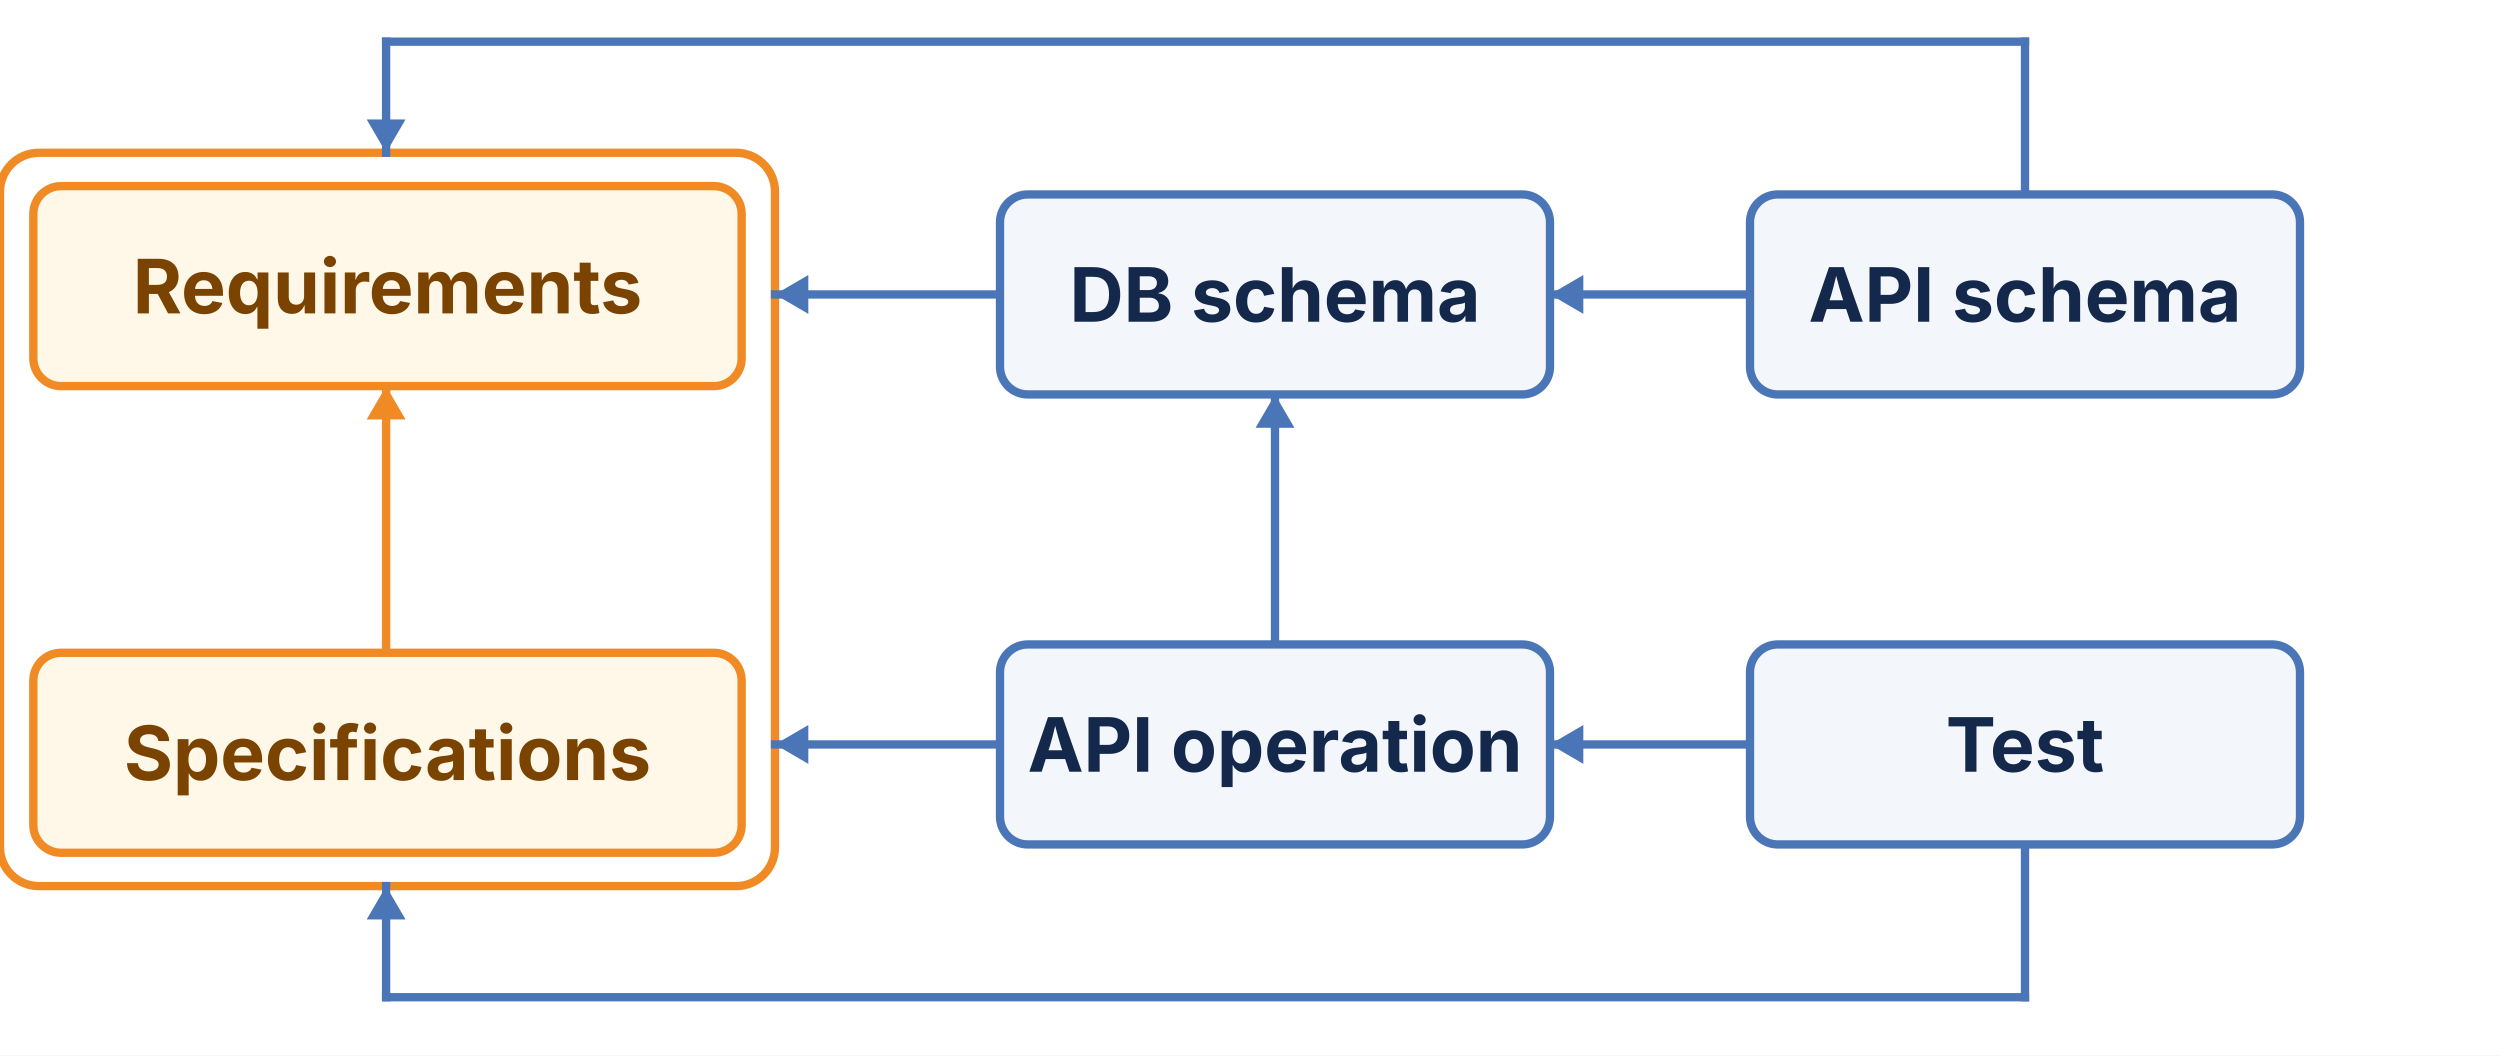
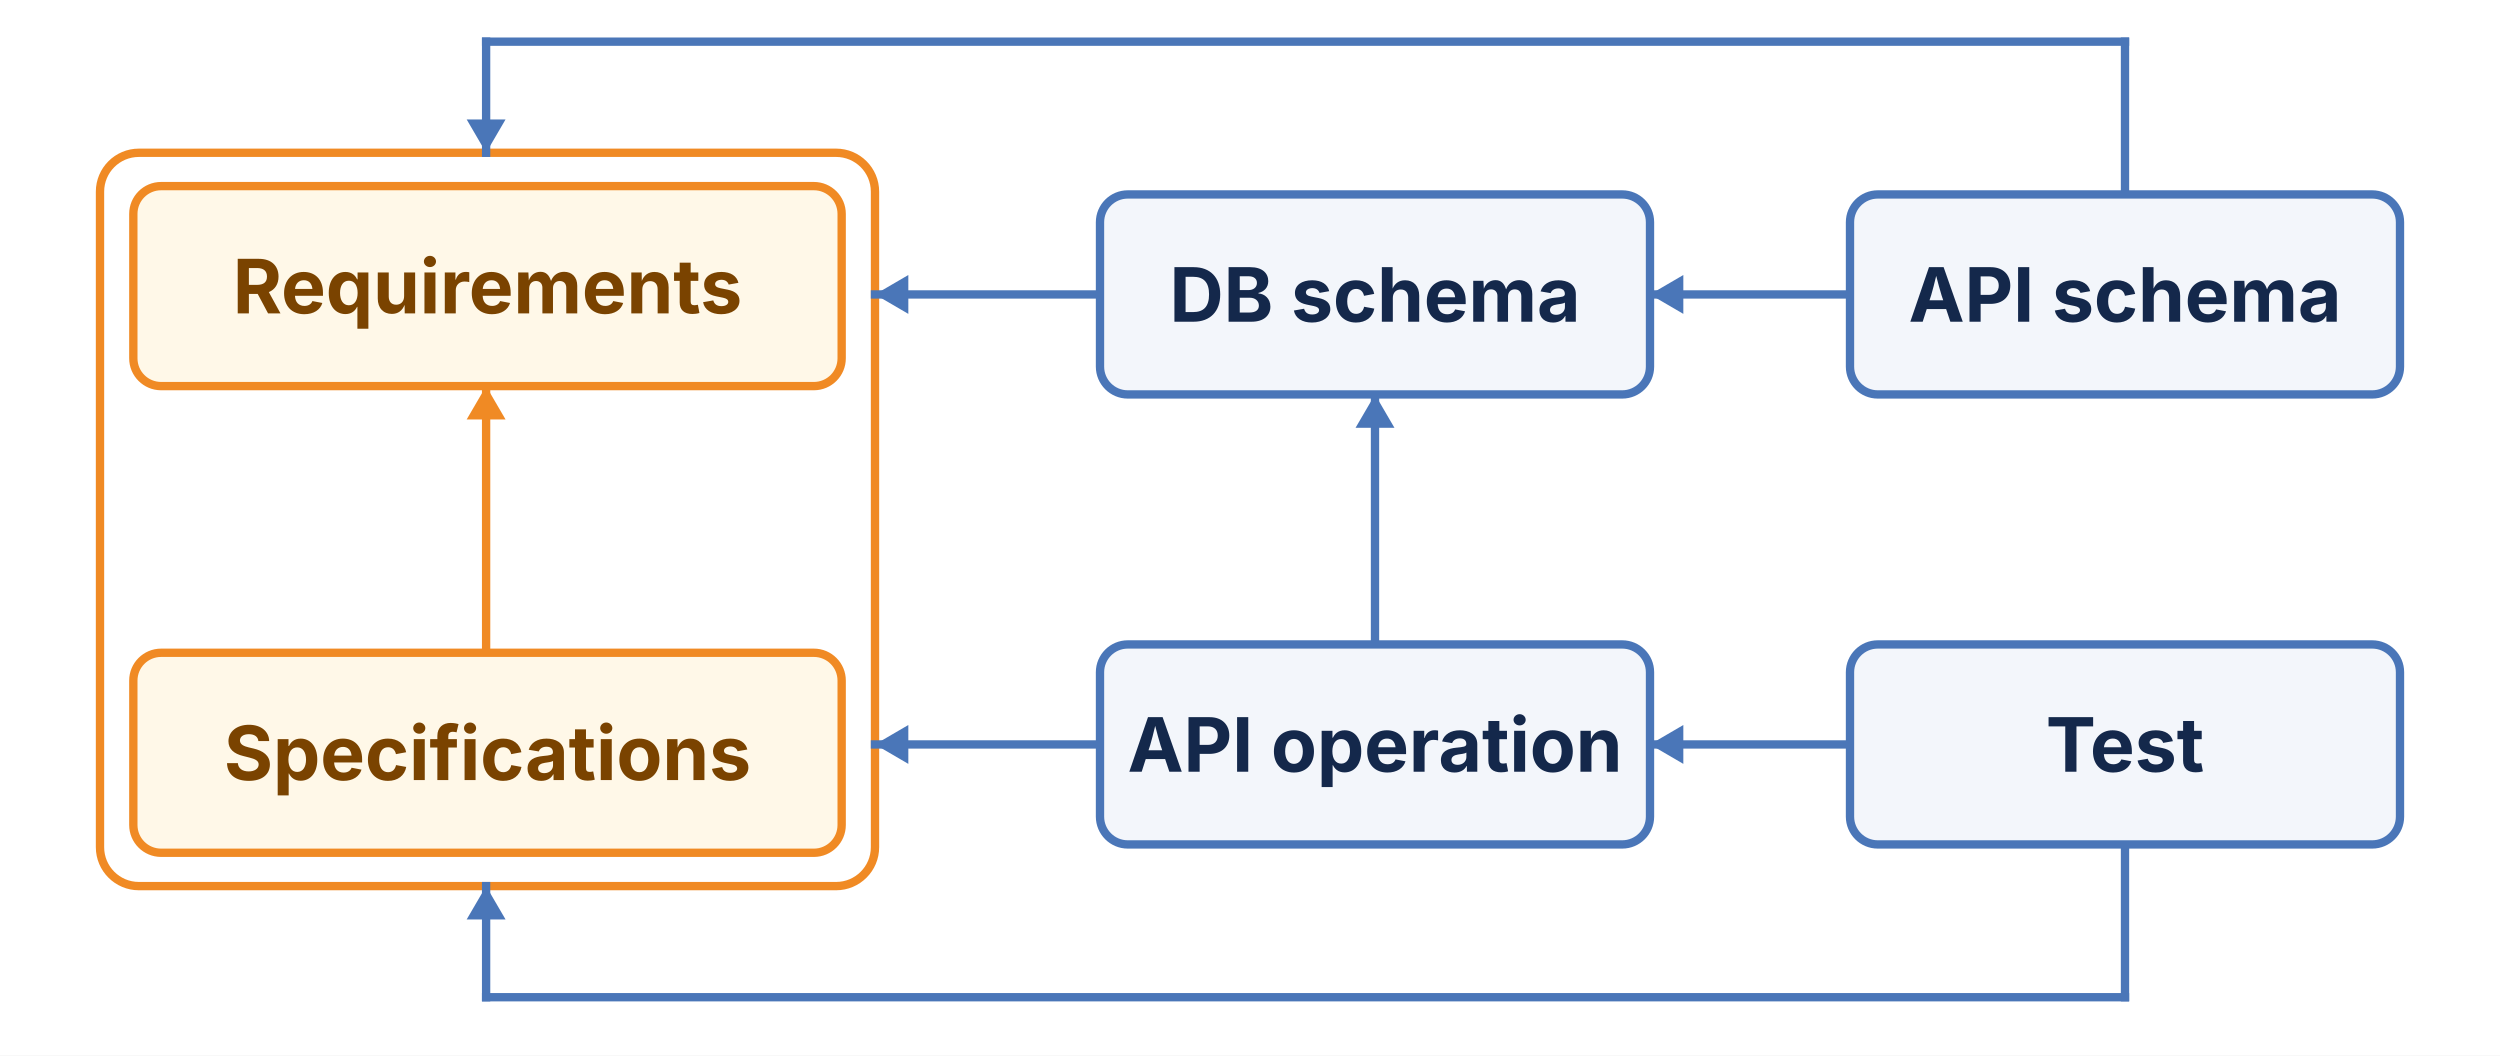
<svg xmlns="http://www.w3.org/2000/svg" viewBox="0 0 900 380" width="900" height="380" role="img" aria-label="Requirements and Specifications grounding DB schema, API operation, API schema and Test.">
  <rect x="0" y="0" width="900" height="380" fill="#ffffff" />
-   <rect x="0" y="55" width="279" height="264" rx="14" fill="none" stroke="#f08a24" stroke-width="3" />
-   <line x1="139" y1="235" x2="139" y2="139" stroke="#f08a24" stroke-width="3" stroke-linecap="square" />
-   <polygon points="139,139 132,151 146,151" fill="#f08a24" />
-   <line x1="360" y1="106" x2="279" y2="106" stroke="#4a76b8" stroke-width="3" stroke-linecap="square" />
-   <polygon points="279,106 291,99 291,113" fill="#4a76b8" />
-   <line x1="360" y1="268" x2="279" y2="268" stroke="#4a76b8" stroke-width="3" stroke-linecap="square" />
-   <polygon points="279,268 291,261 291,275" fill="#4a76b8" />
-   <line x1="459" y1="232" x2="459" y2="142" stroke="#4a76b8" stroke-width="3" stroke-linecap="square" />
-   <polygon points="459,142 452,154 466,154" fill="#4a76b8" />
-   <line x1="630" y1="106" x2="558" y2="106" stroke="#4a76b8" stroke-width="3" stroke-linecap="square" />
-   <polygon points="558,106 570,99 570,113" fill="#4a76b8" />
-   <line x1="630" y1="268" x2="558" y2="268" stroke="#4a76b8" stroke-width="3" stroke-linecap="square" />
-   <polygon points="558,268 570,261 570,275" fill="#4a76b8" />
-   <line x1="729" y1="70" x2="729" y2="15" stroke="#4a76b8" stroke-width="3" stroke-linecap="square" />
-   <line x1="729" y1="15" x2="139" y2="15" stroke="#4a76b8" stroke-width="3" stroke-linecap="square" />
-   <line x1="139" y1="15" x2="139" y2="55" stroke="#4a76b8" stroke-width="3" stroke-linecap="square" />
-   <polygon points="139,55 132,43 146,43" fill="#4a76b8" />
-   <line x1="729" y1="304" x2="729" y2="359" stroke="#4a76b8" stroke-width="3" stroke-linecap="square" />
-   <line x1="729" y1="359" x2="139" y2="359" stroke="#4a76b8" stroke-width="3" stroke-linecap="square" />
-   <line x1="139" y1="359" x2="139" y2="319" stroke="#4a76b8" stroke-width="3" stroke-linecap="square" />
-   <polygon points="139,319 132,331 146,331" fill="#4a76b8" />
-   <rect x="12" y="67" width="255" height="72" rx="10" fill="#fff8e8" stroke="#f08a24" stroke-width="3" />
-   <text x="139.5" y="103" fill="#7a4300" font-family="Pretendard, -apple-system, 'Segoe UI', 'Malgun Gothic', system-ui, sans-serif" font-size="27" font-weight="700" text-anchor="middle" dominant-baseline="central">Requirements</text>
-   <rect x="12" y="235" width="255" height="72" rx="10" fill="#fff8e8" stroke="#f08a24" stroke-width="3" />
-   <text x="139.5" y="271" fill="#7a4300" font-family="Pretendard, -apple-system, 'Segoe UI', 'Malgun Gothic', system-ui, sans-serif" font-size="27" font-weight="700" text-anchor="middle" dominant-baseline="central">Specifications</text>
-   <rect x="360" y="70" width="198" height="72" rx="10" fill="#f3f6fb" stroke="#4a76b8" stroke-width="3" />
-   <text x="459" y="106" fill="#14284b" font-family="Pretendard, -apple-system, 'Segoe UI', 'Malgun Gothic', system-ui, sans-serif" font-size="27" font-weight="700" text-anchor="middle" dominant-baseline="central">DB schema</text>
-   <rect x="360" y="232" width="198" height="72" rx="10" fill="#f3f6fb" stroke="#4a76b8" stroke-width="3" />
-   <text x="459" y="268" fill="#14284b" font-family="Pretendard, -apple-system, 'Segoe UI', 'Malgun Gothic', system-ui, sans-serif" font-size="27" font-weight="700" text-anchor="middle" dominant-baseline="central">API operation</text>
-   <rect x="630" y="70" width="198" height="72" rx="10" fill="#f3f6fb" stroke="#4a76b8" stroke-width="3" />
-   <text x="729" y="106" fill="#14284b" font-family="Pretendard, -apple-system, 'Segoe UI', 'Malgun Gothic', system-ui, sans-serif" font-size="27" font-weight="700" text-anchor="middle" dominant-baseline="central">API schema</text>
-   <rect x="630" y="232" width="198" height="72" rx="10" fill="#f3f6fb" stroke="#4a76b8" stroke-width="3" />
-   <text x="729" y="268" fill="#14284b" font-family="Pretendard, -apple-system, 'Segoe UI', 'Malgun Gothic', system-ui, sans-serif" font-size="27" font-weight="700" text-anchor="middle" dominant-baseline="central">Test</text>
+   <rect x="36" y="55" width="279" height="264" rx="14" fill="none" stroke="#f08a24" stroke-width="3" />
+   <line x1="175" y1="235" x2="175" y2="139" stroke="#f08a24" stroke-width="3" stroke-linecap="square" />
+   <polygon points="175,139 168,151 182,151" fill="#f08a24" />
+   <line x1="396" y1="106" x2="315" y2="106" stroke="#4a76b8" stroke-width="3" stroke-linecap="square" />
+   <polygon points="315,106 327,99 327,113" fill="#4a76b8" />
+   <line x1="396" y1="268" x2="315" y2="268" stroke="#4a76b8" stroke-width="3" stroke-linecap="square" />
+   <polygon points="315,268 327,261 327,275" fill="#4a76b8" />
+   <line x1="495" y1="232" x2="495" y2="142" stroke="#4a76b8" stroke-width="3" stroke-linecap="square" />
+   <polygon points="495,142 488,154 502,154" fill="#4a76b8" />
+   <line x1="666" y1="106" x2="594" y2="106" stroke="#4a76b8" stroke-width="3" stroke-linecap="square" />
+   <polygon points="594,106 606,99 606,113" fill="#4a76b8" />
+   <line x1="666" y1="268" x2="594" y2="268" stroke="#4a76b8" stroke-width="3" stroke-linecap="square" />
+   <polygon points="594,268 606,261 606,275" fill="#4a76b8" />
+   <line x1="765" y1="70" x2="765" y2="15" stroke="#4a76b8" stroke-width="3" stroke-linecap="square" />
+   <line x1="765" y1="15" x2="175" y2="15" stroke="#4a76b8" stroke-width="3" stroke-linecap="square" />
+   <line x1="175" y1="15" x2="175" y2="55" stroke="#4a76b8" stroke-width="3" stroke-linecap="square" />
+   <polygon points="175,55 168,43 182,43" fill="#4a76b8" />
+   <line x1="765" y1="304" x2="765" y2="359" stroke="#4a76b8" stroke-width="3" stroke-linecap="square" />
+   <line x1="765" y1="359" x2="175" y2="359" stroke="#4a76b8" stroke-width="3" stroke-linecap="square" />
+   <line x1="175" y1="359" x2="175" y2="319" stroke="#4a76b8" stroke-width="3" stroke-linecap="square" />
+   <polygon points="175,319 168,331 182,331" fill="#4a76b8" />
+   <rect x="48" y="67" width="255" height="72" rx="10" fill="#fff8e8" stroke="#f08a24" stroke-width="3" />
+   <text x="175.5" y="103" fill="#7a4300" font-family="Pretendard, -apple-system, 'Segoe UI', 'Malgun Gothic', system-ui, sans-serif" font-size="27" font-weight="700" text-anchor="middle" dominant-baseline="central">Requirements</text>
+   <rect x="48" y="235" width="255" height="72" rx="10" fill="#fff8e8" stroke="#f08a24" stroke-width="3" />
+   <text x="175.5" y="271" fill="#7a4300" font-family="Pretendard, -apple-system, 'Segoe UI', 'Malgun Gothic', system-ui, sans-serif" font-size="27" font-weight="700" text-anchor="middle" dominant-baseline="central">Specifications</text>
+   <rect x="396" y="70" width="198" height="72" rx="10" fill="#f3f6fb" stroke="#4a76b8" stroke-width="3" />
+   <text x="495" y="106" fill="#14284b" font-family="Pretendard, -apple-system, 'Segoe UI', 'Malgun Gothic', system-ui, sans-serif" font-size="27" font-weight="700" text-anchor="middle" dominant-baseline="central">DB schema</text>
+   <rect x="396" y="232" width="198" height="72" rx="10" fill="#f3f6fb" stroke="#4a76b8" stroke-width="3" />
+   <text x="495" y="268" fill="#14284b" font-family="Pretendard, -apple-system, 'Segoe UI', 'Malgun Gothic', system-ui, sans-serif" font-size="27" font-weight="700" text-anchor="middle" dominant-baseline="central">API operation</text>
+   <rect x="666" y="70" width="198" height="72" rx="10" fill="#f3f6fb" stroke="#4a76b8" stroke-width="3" />
+   <text x="765" y="106" fill="#14284b" font-family="Pretendard, -apple-system, 'Segoe UI', 'Malgun Gothic', system-ui, sans-serif" font-size="27" font-weight="700" text-anchor="middle" dominant-baseline="central">API schema</text>
+   <rect x="666" y="232" width="198" height="72" rx="10" fill="#f3f6fb" stroke="#4a76b8" stroke-width="3" />
+   <text x="765" y="268" fill="#14284b" font-family="Pretendard, -apple-system, 'Segoe UI', 'Malgun Gothic', system-ui, sans-serif" font-size="27" font-weight="700" text-anchor="middle" dominant-baseline="central">Test</text>
</svg>
